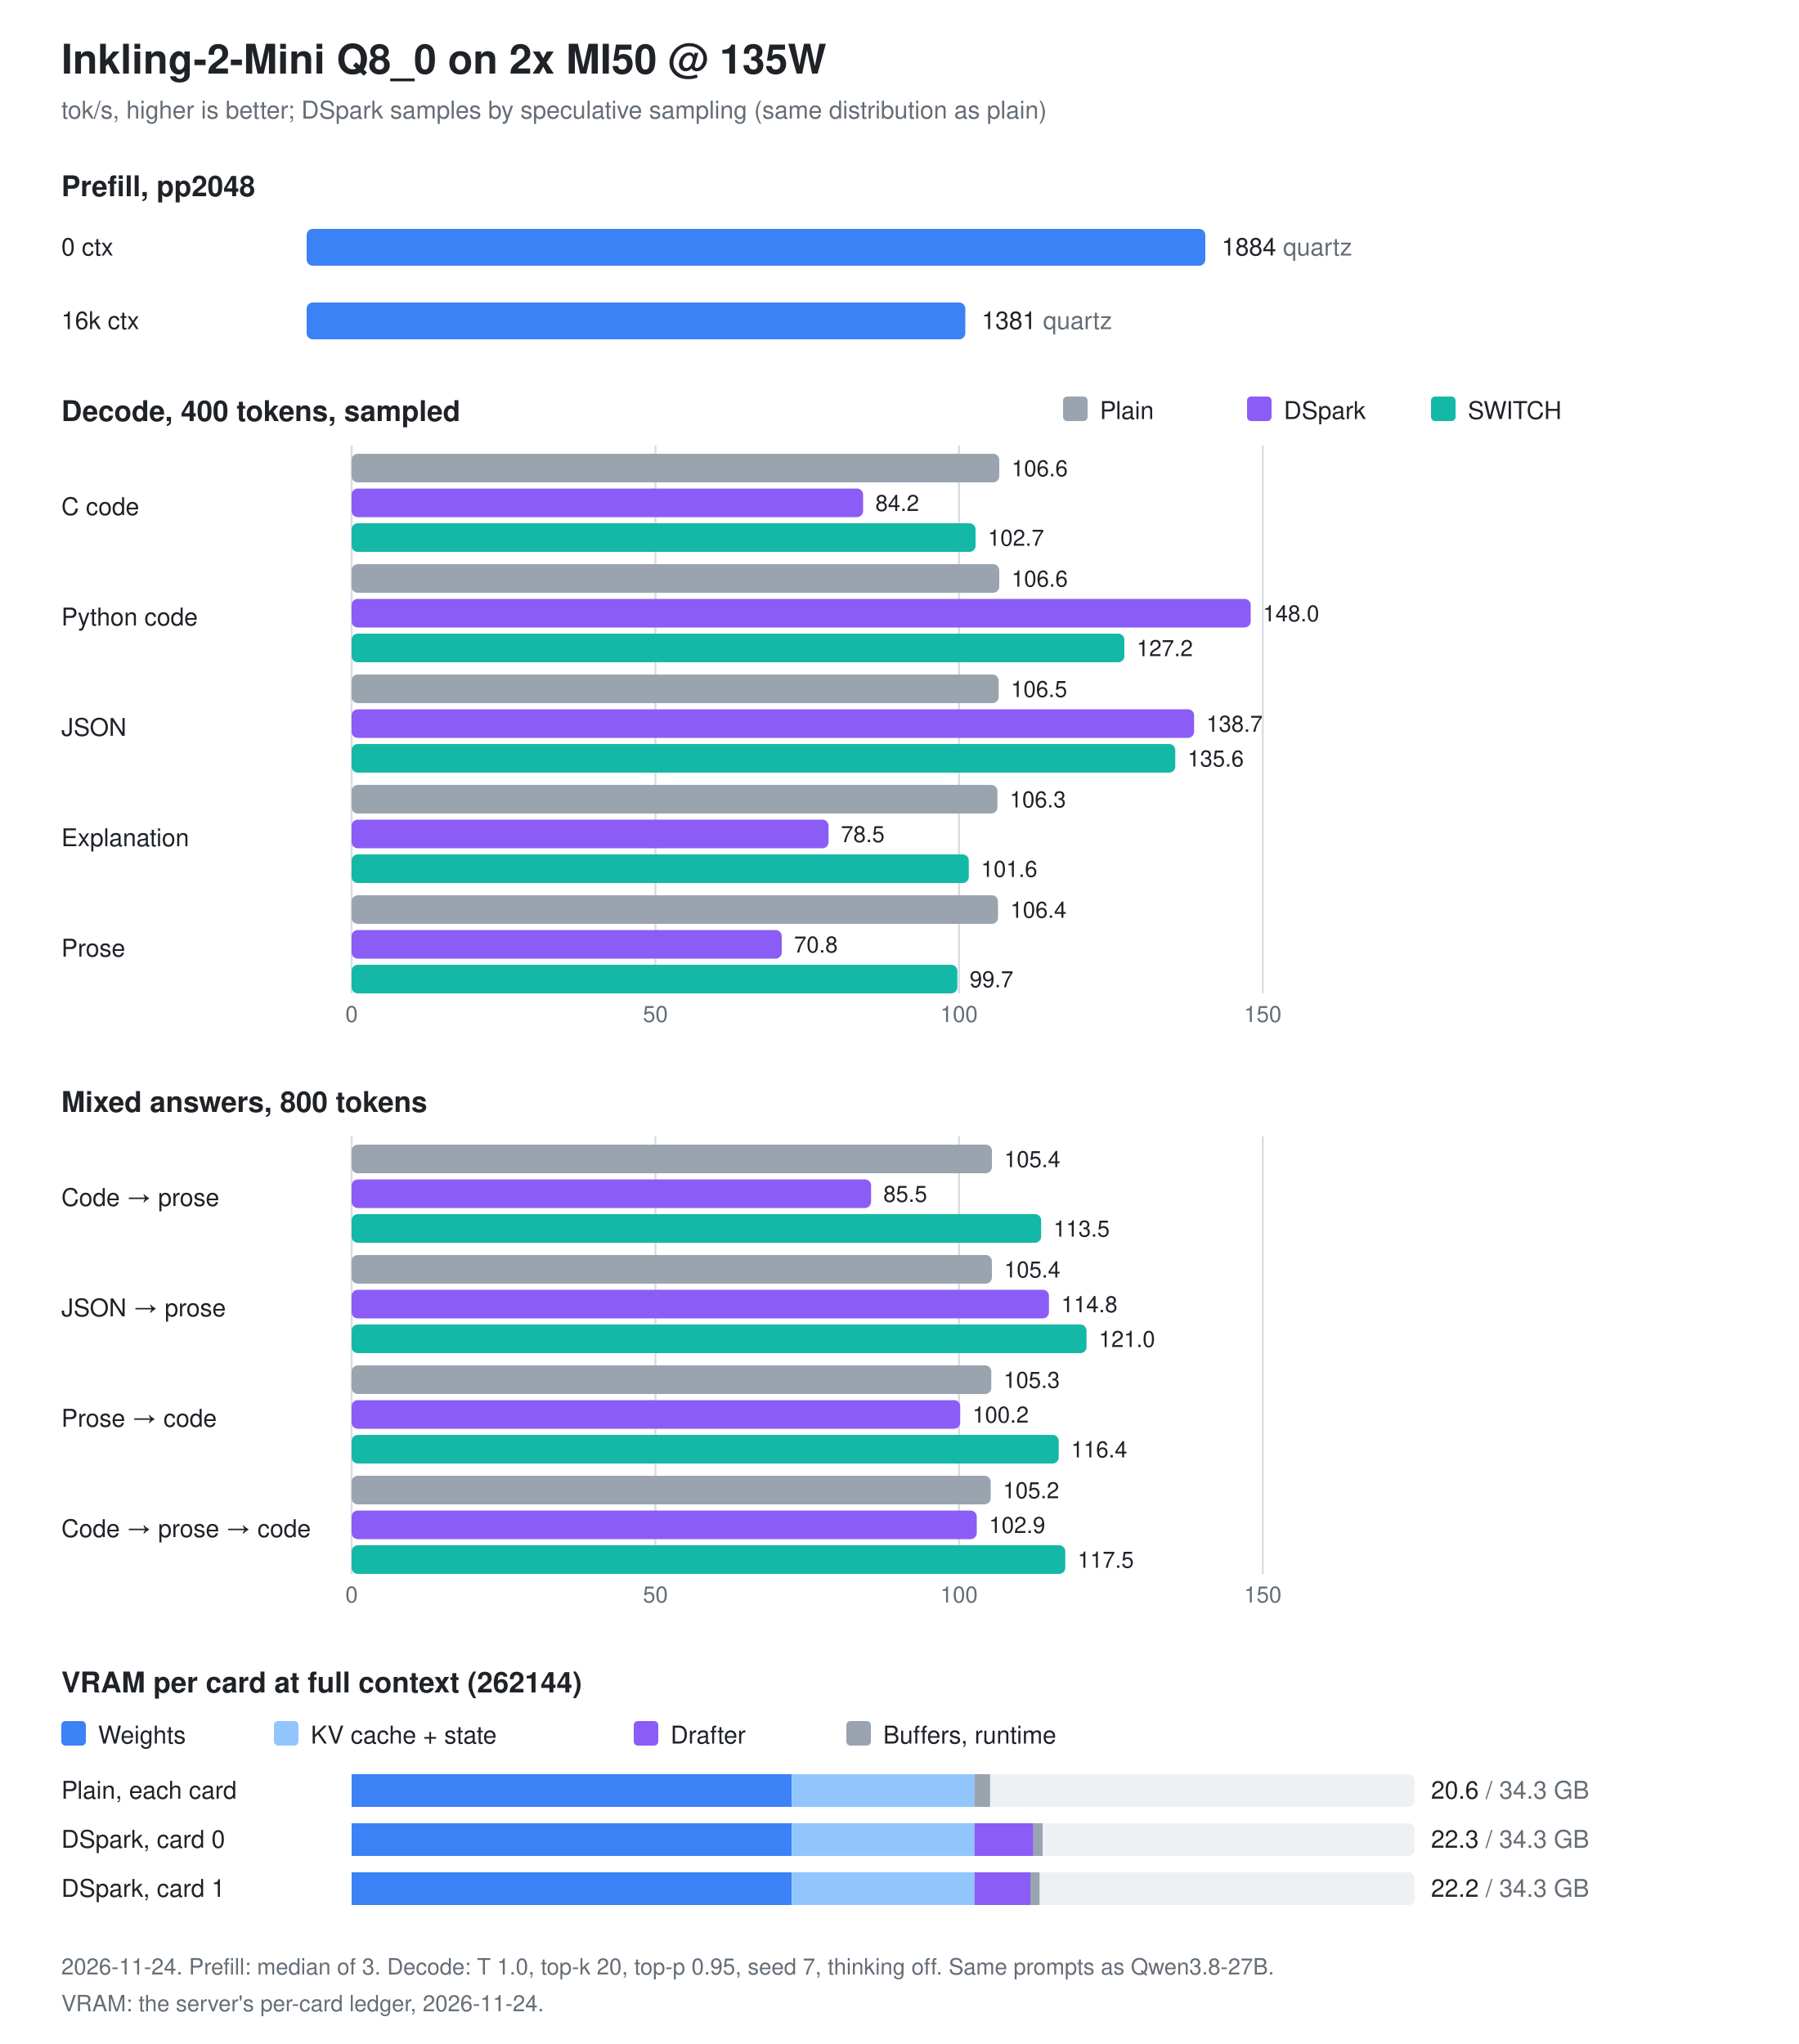
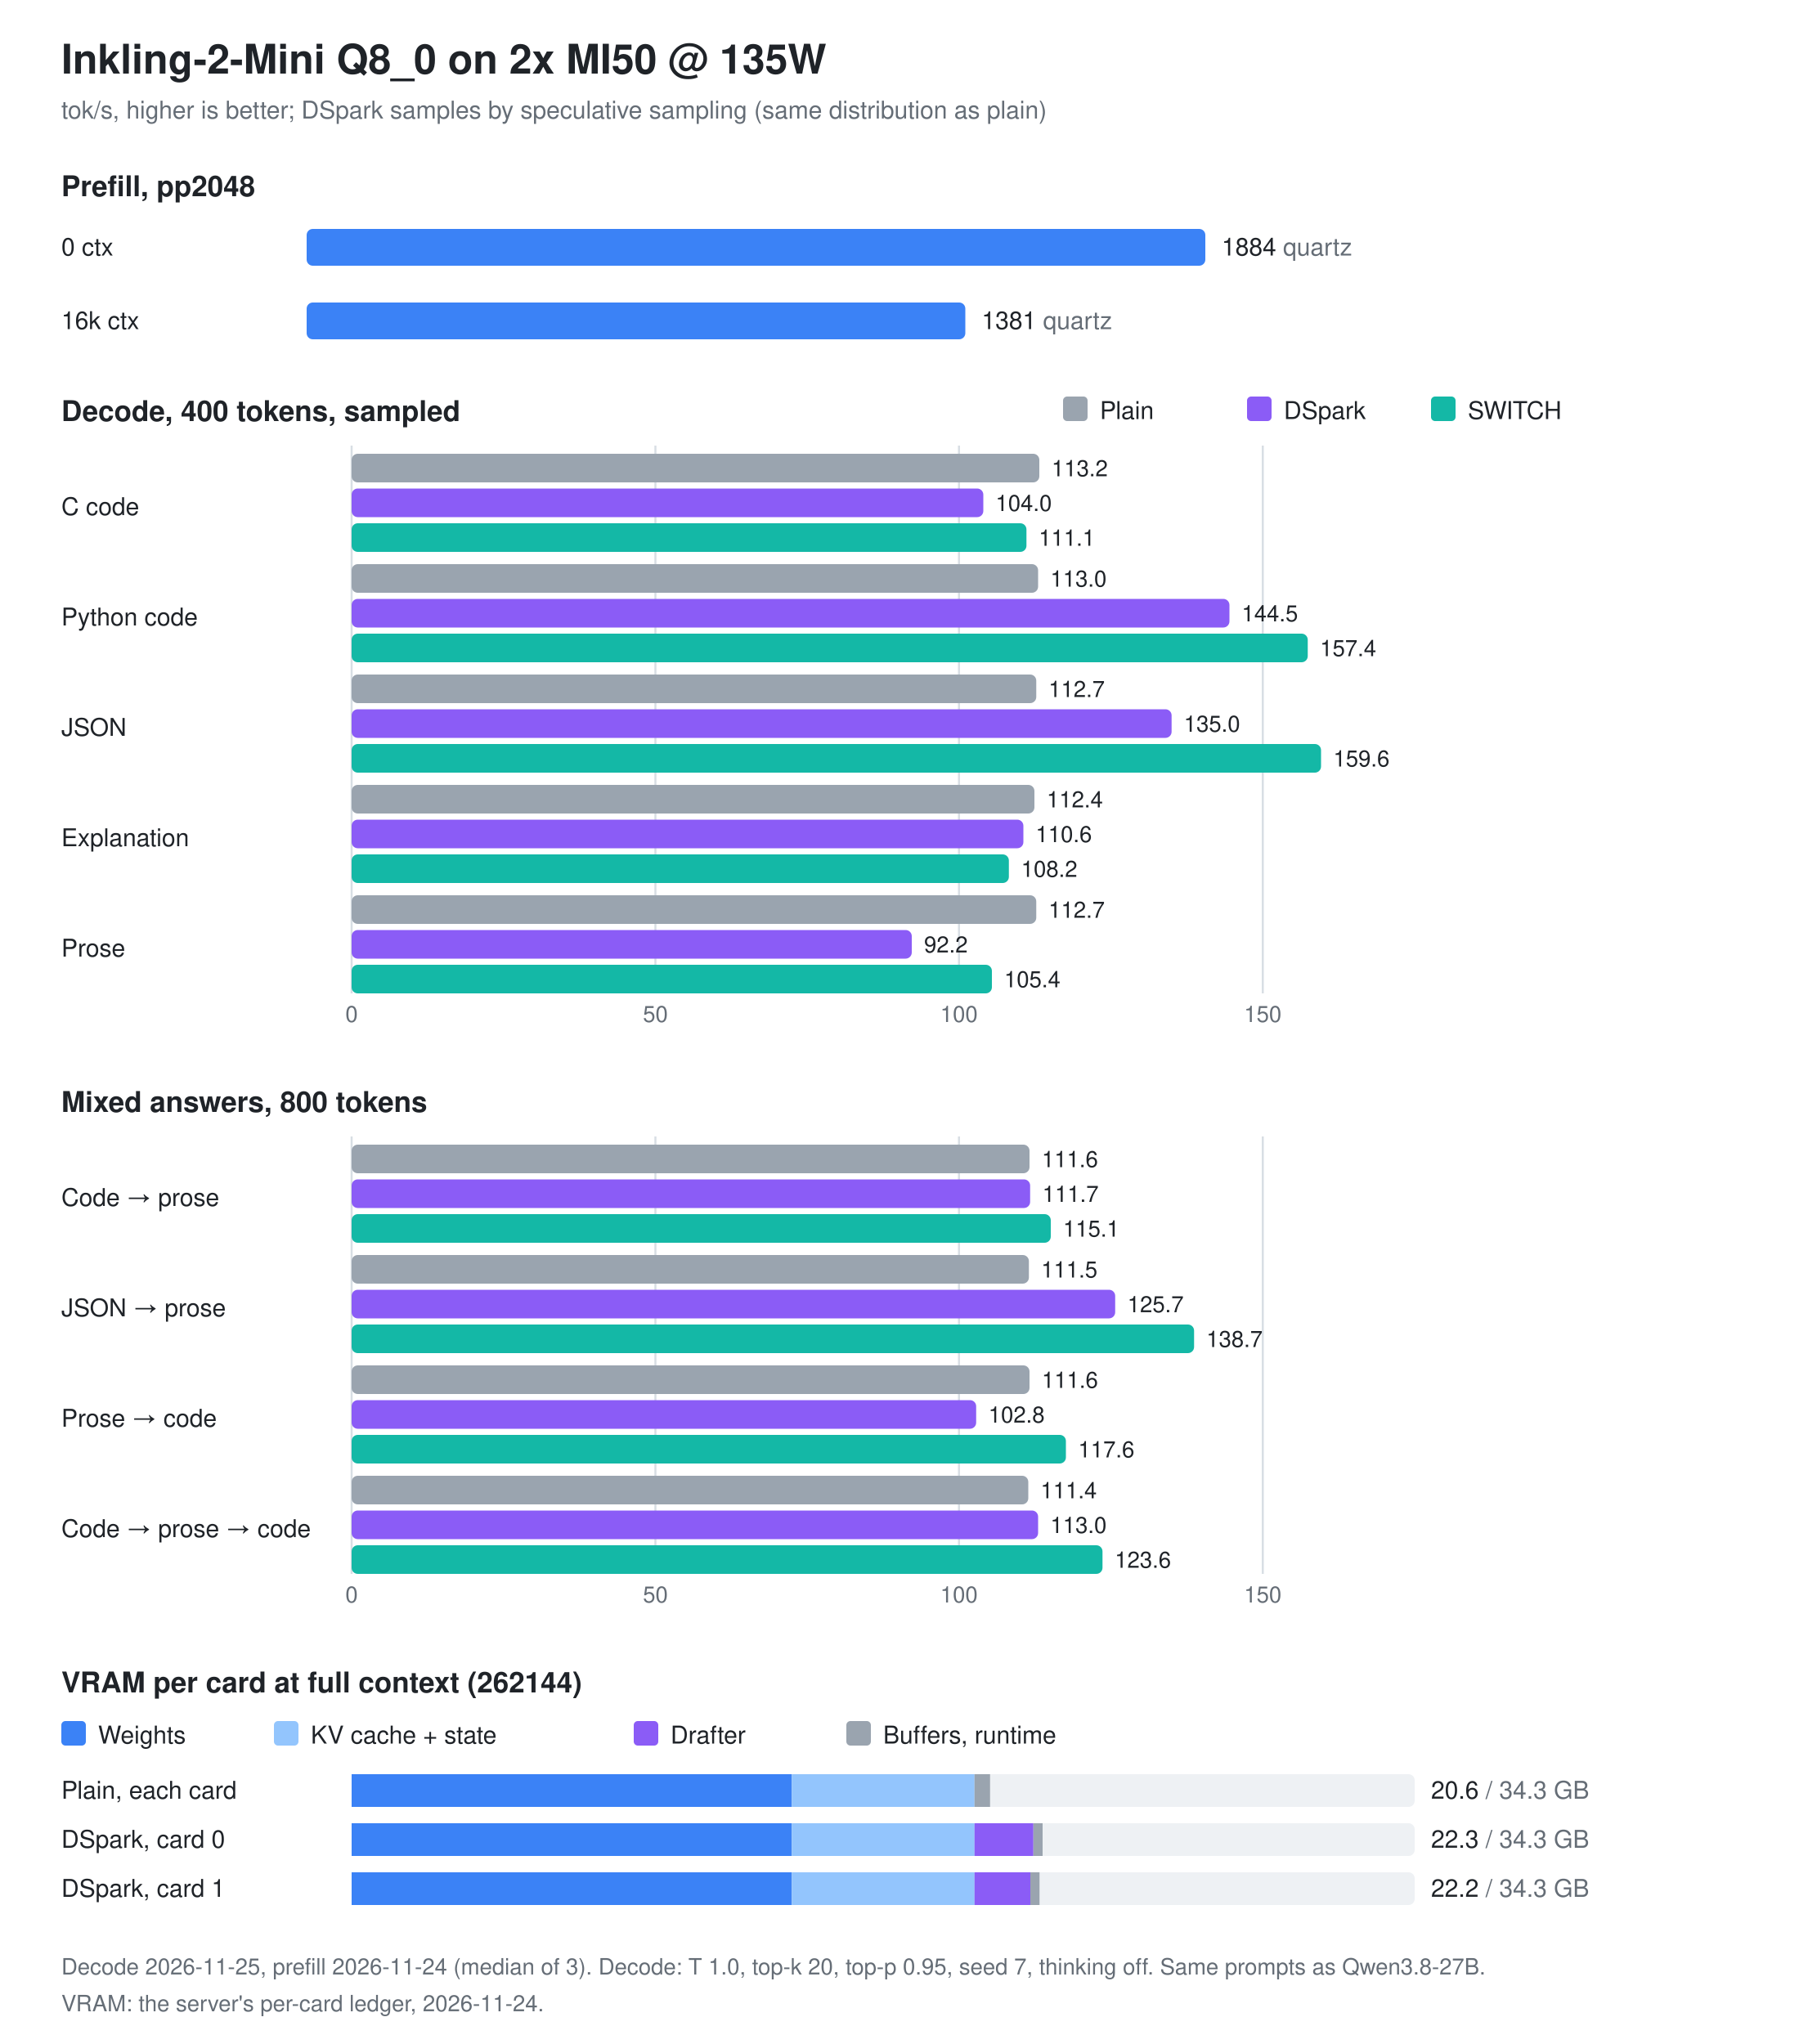
<svg xmlns="http://www.w3.org/2000/svg" viewBox="0 0 880 1000" width="880" height="1000" font-family="-apple-system,Segoe UI,Helvetica,Arial,sans-serif">
  <text x="30" y="36" font-size="20" font-weight="700" fill="#1f2328">Inkling-2-Mini Q8_0 on 2x MI50 @ 135W</text>
  <text x="30" y="58" font-size="12" fill="#656d76">tok/s, higher is better; DSpark samples by speculative sampling (same distribution as plain)</text>
  <text x="30" y="96" font-size="14" font-weight="600" fill="#1f2328">Prefill, pp2048</text>
  <text x="30" y="125" font-size="12" fill="#1f2328">0 ctx</text>
  <rect x="150" y="112" width="439.6" height="18" rx="3" fill="#3b82f6" />
  <text x="597.6" y="125" font-size="12" fill="#1f2328">1884  <tspan fill="#656d76">quartz</tspan>
  </text>
  <text x="30" y="161" font-size="12" fill="#1f2328">16k ctx</text>
  <rect x="150" y="148" width="322.2" height="18" rx="3" fill="#3b82f6" />
  <text x="480.2" y="161" font-size="12" fill="#1f2328">1381  <tspan fill="#656d76">quartz</tspan>
  </text>
  <text x="30" y="206" font-size="14" font-weight="600" fill="#1f2328">Decode, 400 tokens, sampled</text>
  <rect x="520" y="194" width="12" height="12" rx="2" fill="#9aa4af" />
  <text x="538" y="205" font-size="12" fill="#1f2328">Plain</text>
  <rect x="610" y="194" width="12" height="12" rx="2" fill="#8b5cf6" />
  <text x="628" y="205" font-size="12" fill="#1f2328">DSpark</text>
  <rect x="700" y="194" width="12" height="12" rx="2" fill="#14b8a6" />
  <text x="718" y="205" font-size="12" fill="#1f2328">SWITCH</text>
  <line x1="172.0" y1="218" x2="172.0" y2="486" stroke="#d8dee4" stroke-width="1" />
  <text x="172.0" y="500" font-size="11" text-anchor="middle" fill="#656d76">0</text>
  <line x1="320.6" y1="218" x2="320.6" y2="486" stroke="#d8dee4" stroke-width="1" />
  <text x="320.6" y="500" font-size="11" text-anchor="middle" fill="#656d76">50</text>
  <line x1="469.1" y1="218" x2="469.1" y2="486" stroke="#d8dee4" stroke-width="1" />
  <text x="469.1" y="500" font-size="11" text-anchor="middle" fill="#656d76">100</text>
  <line x1="617.7" y1="218" x2="617.7" y2="486" stroke="#d8dee4" stroke-width="1" />
  <text x="617.7" y="500" font-size="11" text-anchor="middle" fill="#656d76">150</text>
  <text x="30" y="252" font-size="12" fill="#1f2328">C code</text>
-   <rect x="172" y="222" width="316.8" height="14" rx="3" fill="#9aa4af" />
-   <text x="494.8" y="233" font-size="11" fill="#1f2328">106.6</text>
-   <rect x="172" y="239" width="250.2" height="14" rx="3" fill="#8b5cf6" />
-   <text x="428.2" y="250" font-size="11" fill="#1f2328">84.2</text>
-   <rect x="172" y="256" width="305.2" height="14" rx="3" fill="#14b8a6" />
-   <text x="483.2" y="267" font-size="11" fill="#1f2328">102.7</text>
+   <rect x="172" y="222" width="336.4" height="14" rx="3" fill="#9aa4af" />
+   <text x="514.4" y="233" font-size="11" fill="#1f2328">113.2</text>
+   <rect x="172" y="239" width="309.0" height="14" rx="3" fill="#8b5cf6" />
+   <text x="487.0" y="250" font-size="11" fill="#1f2328">104.0</text>
+   <rect x="172" y="256" width="330.1" height="14" rx="3" fill="#14b8a6" />
+   <text x="508.1" y="267" font-size="11" fill="#1f2328">111.1</text>
  <text x="30" y="306" font-size="12" fill="#1f2328">Python code</text>
-   <rect x="172" y="276" width="316.8" height="14" rx="3" fill="#9aa4af" />
-   <text x="494.8" y="287" font-size="11" fill="#1f2328">106.6</text>
-   <rect x="172" y="293" width="439.8" height="14" rx="3" fill="#8b5cf6" />
-   <text x="617.8" y="304" font-size="11" fill="#1f2328">148.0</text>
-   <rect x="172" y="310" width="378.0" height="14" rx="3" fill="#14b8a6" />
-   <text x="556.0" y="321" font-size="11" fill="#1f2328">127.2</text>
+   <rect x="172" y="276" width="335.8" height="14" rx="3" fill="#9aa4af" />
+   <text x="513.8" y="287" font-size="11" fill="#1f2328">113.0</text>
+   <rect x="172" y="293" width="429.4" height="14" rx="3" fill="#8b5cf6" />
+   <text x="607.4" y="304" font-size="11" fill="#1f2328">144.5</text>
+   <rect x="172" y="310" width="467.7" height="14" rx="3" fill="#14b8a6" />
+   <text x="645.7" y="321" font-size="11" fill="#1f2328">157.4</text>
  <text x="30" y="360" font-size="12" fill="#1f2328">JSON</text>
-   <rect x="172" y="330" width="316.5" height="14" rx="3" fill="#9aa4af" />
-   <text x="494.5" y="341" font-size="11" fill="#1f2328">106.5</text>
-   <rect x="172" y="347" width="412.1" height="14" rx="3" fill="#8b5cf6" />
-   <text x="590.1" y="358" font-size="11" fill="#1f2328">138.7</text>
-   <rect x="172" y="364" width="402.9" height="14" rx="3" fill="#14b8a6" />
-   <text x="580.9" y="375" font-size="11" fill="#1f2328">135.6</text>
+   <rect x="172" y="330" width="334.9" height="14" rx="3" fill="#9aa4af" />
+   <text x="512.9" y="341" font-size="11" fill="#1f2328">112.7</text>
+   <rect x="172" y="347" width="401.1" height="14" rx="3" fill="#8b5cf6" />
+   <text x="579.1" y="358" font-size="11" fill="#1f2328">135.0</text>
+   <rect x="172" y="364" width="474.2" height="14" rx="3" fill="#14b8a6" />
+   <text x="652.2" y="375" font-size="11" fill="#1f2328">159.6</text>
  <text x="30" y="414" font-size="12" fill="#1f2328">Explanation</text>
-   <rect x="172" y="384" width="315.9" height="14" rx="3" fill="#9aa4af" />
-   <text x="493.9" y="395" font-size="11" fill="#1f2328">106.3</text>
-   <rect x="172" y="401" width="233.3" height="14" rx="3" fill="#8b5cf6" />
-   <text x="411.3" y="412" font-size="11" fill="#1f2328">78.5</text>
-   <rect x="172" y="418" width="301.9" height="14" rx="3" fill="#14b8a6" />
-   <text x="479.9" y="429" font-size="11" fill="#1f2328">101.6</text>
+   <rect x="172" y="384" width="334.0" height="14" rx="3" fill="#9aa4af" />
+   <text x="512.0" y="395" font-size="11" fill="#1f2328">112.4</text>
+   <rect x="172" y="401" width="328.6" height="14" rx="3" fill="#8b5cf6" />
+   <text x="506.6" y="412" font-size="11" fill="#1f2328">110.6</text>
+   <rect x="172" y="418" width="321.5" height="14" rx="3" fill="#14b8a6" />
+   <text x="499.5" y="429" font-size="11" fill="#1f2328">108.2</text>
  <text x="30" y="468" font-size="12" fill="#1f2328">Prose</text>
-   <rect x="172" y="438" width="316.2" height="14" rx="3" fill="#9aa4af" />
-   <text x="494.2" y="449" font-size="11" fill="#1f2328">106.4</text>
-   <rect x="172" y="455" width="210.4" height="14" rx="3" fill="#8b5cf6" />
-   <text x="388.4" y="466" font-size="11" fill="#1f2328">70.8</text>
-   <rect x="172" y="472" width="296.3" height="14" rx="3" fill="#14b8a6" />
-   <text x="474.3" y="483" font-size="11" fill="#1f2328">99.7</text>
+   <rect x="172" y="438" width="334.9" height="14" rx="3" fill="#9aa4af" />
+   <text x="512.9" y="449" font-size="11" fill="#1f2328">112.7</text>
+   <rect x="172" y="455" width="274.0" height="14" rx="3" fill="#8b5cf6" />
+   <text x="452.0" y="466" font-size="11" fill="#1f2328">92.2</text>
+   <rect x="172" y="472" width="313.2" height="14" rx="3" fill="#14b8a6" />
+   <text x="491.2" y="483" font-size="11" fill="#1f2328">105.4</text>
  <text x="30" y="544" font-size="14" font-weight="600" fill="#1f2328">Mixed answers, 800 tokens</text>
  <line x1="172.0" y1="556" x2="172.0" y2="770" stroke="#d8dee4" stroke-width="1" />
  <text x="172.0" y="784" font-size="11" text-anchor="middle" fill="#656d76">0</text>
  <line x1="320.6" y1="556" x2="320.6" y2="770" stroke="#d8dee4" stroke-width="1" />
  <text x="320.6" y="784" font-size="11" text-anchor="middle" fill="#656d76">50</text>
  <line x1="469.1" y1="556" x2="469.1" y2="770" stroke="#d8dee4" stroke-width="1" />
  <text x="469.1" y="784" font-size="11" text-anchor="middle" fill="#656d76">100</text>
  <line x1="617.7" y1="556" x2="617.7" y2="770" stroke="#d8dee4" stroke-width="1" />
  <text x="617.7" y="784" font-size="11" text-anchor="middle" fill="#656d76">150</text>
  <text x="30" y="590" font-size="12" fill="#1f2328">Code → prose</text>
-   <rect x="172" y="560" width="313.2" height="14" rx="3" fill="#9aa4af" />
-   <text x="491.2" y="571" font-size="11" fill="#1f2328">105.4</text>
-   <rect x="172" y="577" width="254.1" height="14" rx="3" fill="#8b5cf6" />
-   <text x="432.1" y="588" font-size="11" fill="#1f2328">85.5</text>
-   <rect x="172" y="594" width="337.3" height="14" rx="3" fill="#14b8a6" />
-   <text x="515.3" y="605" font-size="11" fill="#1f2328">113.5</text>
+   <rect x="172" y="560" width="331.6" height="14" rx="3" fill="#9aa4af" />
+   <text x="509.6" y="571" font-size="11" fill="#1f2328">111.6</text>
+   <rect x="172" y="577" width="331.9" height="14" rx="3" fill="#8b5cf6" />
+   <text x="509.9" y="588" font-size="11" fill="#1f2328">111.7</text>
+   <rect x="172" y="594" width="342.0" height="14" rx="3" fill="#14b8a6" />
+   <text x="520.0" y="605" font-size="11" fill="#1f2328">115.1</text>
  <text x="30" y="644" font-size="12" fill="#1f2328">JSON → prose</text>
-   <rect x="172" y="614" width="313.2" height="14" rx="3" fill="#9aa4af" />
-   <text x="491.2" y="625" font-size="11" fill="#1f2328">105.4</text>
-   <rect x="172" y="631" width="341.1" height="14" rx="3" fill="#8b5cf6" />
-   <text x="519.1" y="642" font-size="11" fill="#1f2328">114.8</text>
-   <rect x="172" y="648" width="359.5" height="14" rx="3" fill="#14b8a6" />
-   <text x="537.5" y="659" font-size="11" fill="#1f2328">121.0</text>
+   <rect x="172" y="614" width="331.3" height="14" rx="3" fill="#9aa4af" />
+   <text x="509.3" y="625" font-size="11" fill="#1f2328">111.5</text>
+   <rect x="172" y="631" width="373.5" height="14" rx="3" fill="#8b5cf6" />
+   <text x="551.5" y="642" font-size="11" fill="#1f2328">125.7</text>
+   <rect x="172" y="648" width="412.1" height="14" rx="3" fill="#14b8a6" />
+   <text x="590.1" y="659" font-size="11" fill="#1f2328">138.7</text>
  <text x="30" y="698" font-size="12" fill="#1f2328">Prose → code</text>
-   <rect x="172" y="668" width="312.9" height="14" rx="3" fill="#9aa4af" />
-   <text x="490.9" y="679" font-size="11" fill="#1f2328">105.3</text>
-   <rect x="172" y="685" width="297.7" height="14" rx="3" fill="#8b5cf6" />
-   <text x="475.7" y="696" font-size="11" fill="#1f2328">100.2</text>
-   <rect x="172" y="702" width="345.9" height="14" rx="3" fill="#14b8a6" />
-   <text x="523.9" y="713" font-size="11" fill="#1f2328">116.4</text>
+   <rect x="172" y="668" width="331.6" height="14" rx="3" fill="#9aa4af" />
+   <text x="509.6" y="679" font-size="11" fill="#1f2328">111.6</text>
+   <rect x="172" y="685" width="305.5" height="14" rx="3" fill="#8b5cf6" />
+   <text x="483.5" y="696" font-size="11" fill="#1f2328">102.8</text>
+   <rect x="172" y="702" width="349.4" height="14" rx="3" fill="#14b8a6" />
+   <text x="527.4" y="713" font-size="11" fill="#1f2328">117.6</text>
  <text x="30" y="752" font-size="12" fill="#1f2328">Code → prose → code</text>
-   <rect x="172" y="722" width="312.6" height="14" rx="3" fill="#9aa4af" />
-   <text x="490.6" y="733" font-size="11" fill="#1f2328">105.2</text>
-   <rect x="172" y="739" width="305.8" height="14" rx="3" fill="#8b5cf6" />
-   <text x="483.8" y="750" font-size="11" fill="#1f2328">102.9</text>
-   <rect x="172" y="756" width="349.1" height="14" rx="3" fill="#14b8a6" />
-   <text x="527.1" y="767" font-size="11" fill="#1f2328">117.5</text>
+   <rect x="172" y="722" width="331.0" height="14" rx="3" fill="#9aa4af" />
+   <text x="509.0" y="733" font-size="11" fill="#1f2328">111.4</text>
+   <rect x="172" y="739" width="335.8" height="14" rx="3" fill="#8b5cf6" />
+   <text x="513.8" y="750" font-size="11" fill="#1f2328">113.0</text>
+   <rect x="172" y="756" width="367.3" height="14" rx="3" fill="#14b8a6" />
+   <text x="545.3" y="767" font-size="11" fill="#1f2328">123.6</text>
  <text x="30" y="828" font-size="14" font-weight="600" fill="#1f2328">VRAM per card at full context (262144)</text>
  <rect x="30" y="842" width="12" height="12" rx="2" fill="#3b82f6" />
  <text x="48" y="853" font-size="12" fill="#1f2328">Weights</text>
  <rect x="134" y="842" width="12" height="12" rx="2" fill="#93c5fd" />
  <text x="152" y="853" font-size="12" fill="#1f2328">KV cache + state</text>
  <rect x="310" y="842" width="12" height="12" rx="2" fill="#8b5cf6" />
  <text x="328" y="853" font-size="12" fill="#1f2328">Drafter</text>
  <rect x="414" y="842" width="12" height="12" rx="2" fill="#9aa4af" />
  <text x="432" y="853" font-size="12" fill="#1f2328">Buffers, runtime</text>
  <text x="30" y="880" font-size="12" fill="#1f2328">Plain, each card</text>
  <rect x="172" y="868" width="520.0" height="16" rx="3" fill="#eef1f4" />
  <rect x="172.0" y="868" width="215.3" height="16" fill="#3b82f6" />
  <rect x="387.3" y="868" width="89.4" height="16" fill="#93c5fd" />
  <rect x="476.7" y="868" width="7.6" height="16" fill="#9aa4af" />
  <text x="700.0" y="880" font-size="12" fill="#1f2328">20.6 <tspan fill="#656d76">/ 34.3 GB</tspan>
  </text>
  <text x="30" y="904" font-size="12" fill="#1f2328">DSpark, card 0</text>
  <rect x="172" y="892" width="520.0" height="16" rx="3" fill="#eef1f4" />
  <rect x="172.0" y="892" width="215.3" height="16" fill="#3b82f6" />
  <rect x="387.3" y="892" width="89.4" height="16" fill="#93c5fd" />
  <rect x="476.7" y="892" width="28.8" height="16" fill="#8b5cf6" />
  <rect x="505.5" y="892" width="4.5" height="16" fill="#9aa4af" />
  <text x="700.0" y="904" font-size="12" fill="#1f2328">22.3 <tspan fill="#656d76">/ 34.3 GB</tspan>
  </text>
  <text x="30" y="928" font-size="12" fill="#1f2328">DSpark, card 1</text>
  <rect x="172" y="916" width="520.0" height="16" rx="3" fill="#eef1f4" />
  <rect x="172.0" y="916" width="215.3" height="16" fill="#3b82f6" />
  <rect x="387.3" y="916" width="89.4" height="16" fill="#93c5fd" />
  <rect x="476.7" y="916" width="27.3" height="16" fill="#8b5cf6" />
  <rect x="504.0" y="916" width="4.5" height="16" fill="#9aa4af" />
  <text x="700.0" y="928" font-size="12" fill="#1f2328">22.2 <tspan fill="#656d76">/ 34.3 GB</tspan>
  </text>
-   <text x="30" y="966" font-size="11" fill="#656d76">2026-11-24. Prefill: median of 3. Decode: T 1.0, top-k 20, top-p 0.95, seed 7, thinking off. Same prompts as Qwen3.8-27B.</text>
+   <text x="30" y="966" font-size="11" fill="#656d76">Decode 2026-11-25, prefill 2026-11-24 (median of 3). Decode: T 1.0, top-k 20, top-p 0.95, seed 7, thinking off. Same prompts as Qwen3.8-27B.</text>
  <text x="30" y="984" font-size="11" fill="#656d76">VRAM: the server's per-card ledger, 2026-11-24.</text>
</svg>
